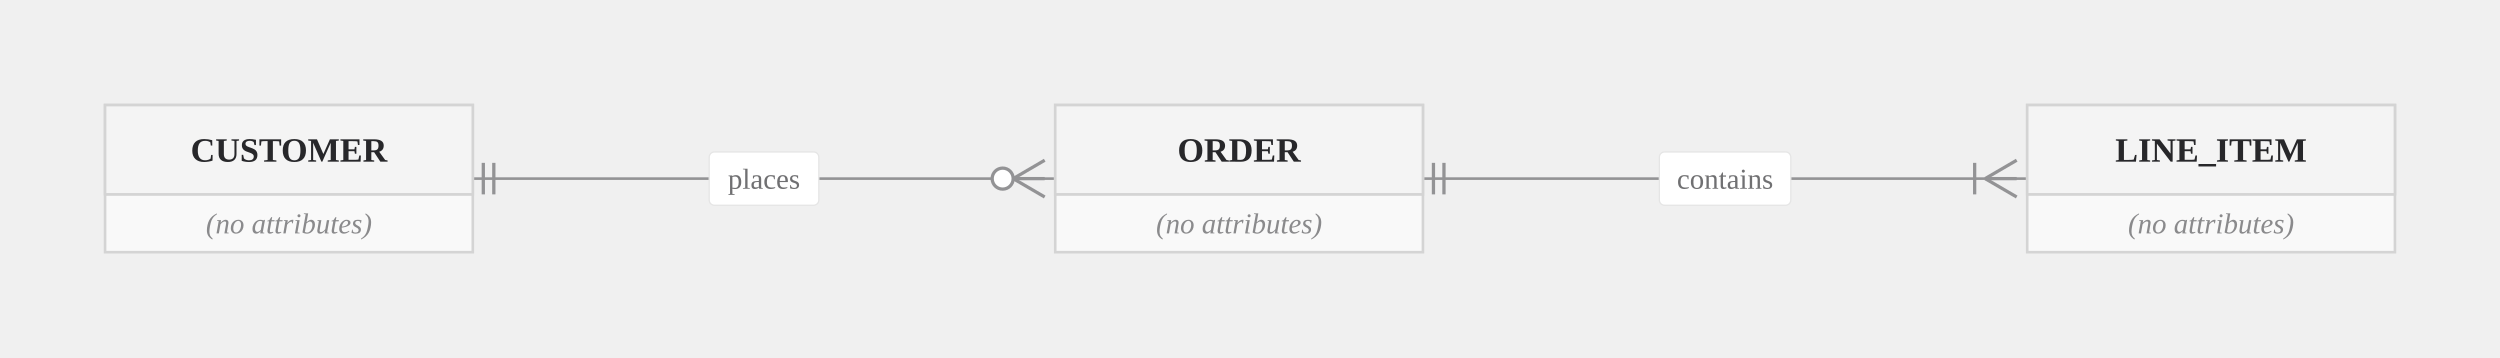
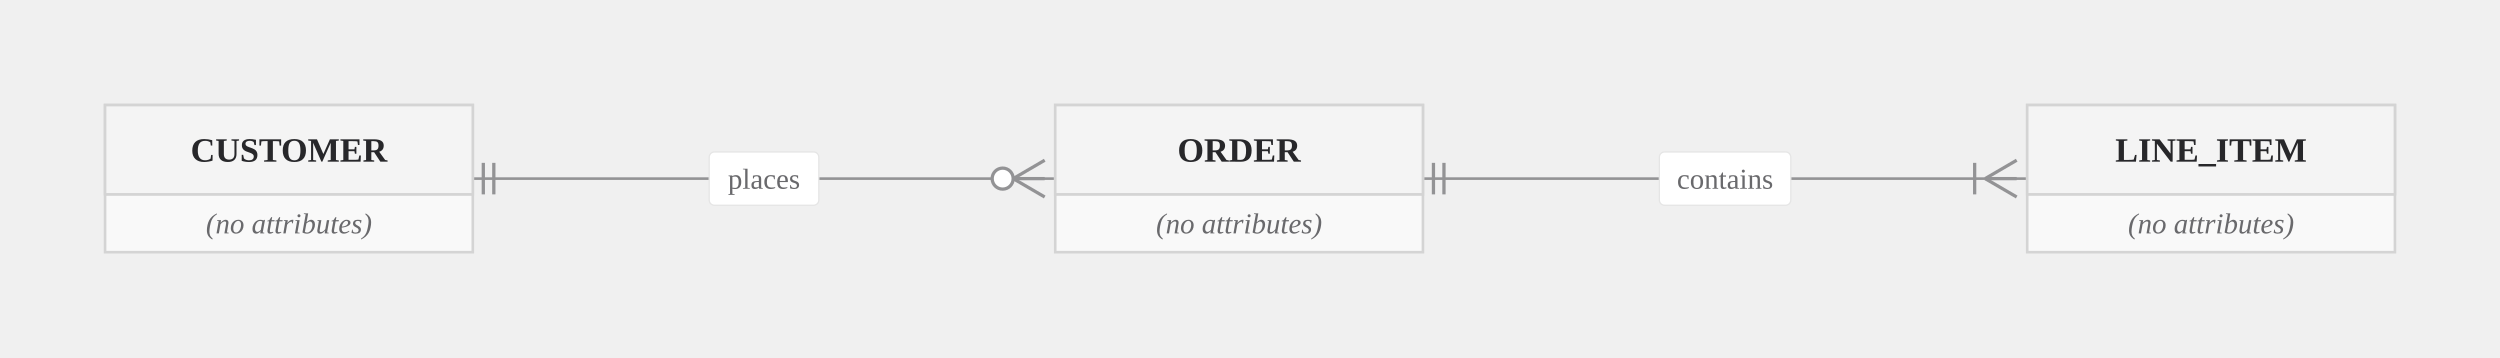
- <svg xmlns="http://www.w3.org/2000/svg" width="951.768" height="136" viewBox="0 0 951.768 136" style="--bg:#FFFFFF;--fg:#27272A;--font:Inter;background:#FFFFFF" class="am-1lonhca">
+ <svg xmlns="http://www.w3.org/2000/svg" width="951.768" height="136" viewBox="0 0 951.768 136" style="--bg:#FFFFFF;--fg:#27272A;--font:Inter;background:#FFFFFF" class="am-u7o9r0">
  <style>
-   .am-1lonhca text { font-family: var(--font, 'Inter'), system-ui, sans-serif; }
-   .am-1lonhca .mono { font-family: 'JetBrains Mono', 'SF Mono', 'Fira Code', ui-monospace, monospace; }
-   svg.am-1lonhca {
+   .am-u7o9r0 text { font-family: var(--font, 'Inter'), system-ui, sans-serif; }
+   .am-u7o9r0 .mono { font-family: 'JetBrains Mono', 'SF Mono', 'Fira Code', ui-monospace, monospace; }
+   svg.am-u7o9r0 {
    /* Derived from --bg and --fg (overridable via --line, --accent, etc.) */
    --_text:          #27272A;
    --_text-sec:      #575759;
    --_text-muted:    #707072;
    --_text-faint:    #8a8a8c;
    --_line:          #939395;
    --_arrow:         #47474a;
    --_node-fill:     #f9f9f9;
    --_node-stroke:   #d4d4d4;
    --_group-fill:    #FFFFFF;
    --_group-hdr:     #f4f4f4;
    --_inner-stroke:  #e5e5e5;
    --_key-badge:     #e9e9ea;
  }
</style>
  <defs>
</defs>
  <polyline class="er-relationship" data-from="CUSTOMER" data-to="ORDER" data-cardinality1="one" data-cardinality2="zero-many" data-identifying="true" data-label="places" points="180,68 401.726,68" fill="none" stroke="#939395" stroke-width="1" data-relationship="identifying" data-direction="undirected" data-id="rel:CUSTOMER-ORDER#0" data-role="relationship" role="graphics-symbol" aria-roledescription="relation" aria-label="CUSTOMER to ORDER: places" />
  <polyline class="er-relationship" data-from="ORDER" data-to="LINE_ITEM" data-cardinality1="one" data-cardinality2="many" data-identifying="true" data-label="contains" points="541.726,68 771.768,68" fill="none" stroke="#939395" stroke-width="1" data-relationship="identifying" data-direction="undirected" data-id="rel:ORDER-LINE_ITEM#0" data-role="relationship" role="graphics-symbol" aria-roledescription="relation" aria-label="ORDER to LINE_ITEM: contains" />
  <g class="entity" data-id="CUSTOMER" data-label="CUSTOMER" data-role="entity">
    <rect x="40" y="40" width="140" height="56" rx="0" ry="0" fill="#f9f9f9" stroke="#d4d4d4" stroke-width="1" data-id="entity-rect:CUSTOMER" data-role="entity" />
    <path d="M40,40 H180 V74 H40 Z" fill="#f4f4f4" stroke="#d4d4d4" stroke-width="1" />
    <text x="110" y="57" text-anchor="middle" font-size="13" font-weight="700" fill="#27272A" dy="4.55" textLength="79.17" lengthAdjust="spacingAndGlyphs" data-font-metrics="deterministic-fit">CUSTOMER</text>
    <line x1="40" y1="74" x2="180" y2="74" stroke="#d4d4d4" stroke-width="0.75" />
-     <text x="110" y="85" text-anchor="middle" dy="0.35em" font-size="11" fill="#8a8a8c" font-style="italic" data-id="entity-empty:CUSTOMER" data-role="attribute" textLength="65.208" lengthAdjust="spacingAndGlyphs" data-font-metrics="deterministic-fit">(no attributes)</text>
+     <text x="110" y="85" text-anchor="middle" dy="0.35em" font-size="11" fill="#69696c" font-style="italic" data-id="entity-empty:CUSTOMER" data-role="attribute" textLength="65.208" lengthAdjust="spacingAndGlyphs" data-font-metrics="deterministic-fit">(no attributes)</text>
  </g>
  <g class="entity" data-id="ORDER" data-label="ORDER" data-role="entity">
    <rect x="401.726" y="40" width="140" height="56" rx="0" ry="0" fill="#f9f9f9" stroke="#d4d4d4" stroke-width="1" data-id="entity-rect:ORDER" data-role="entity" />
    <path d="M401.726,40 H541.726 V74 H401.726 Z" fill="#f4f4f4" stroke="#d4d4d4" stroke-width="1" />
    <text x="471.726" y="57" text-anchor="middle" font-size="13" font-weight="700" fill="#27272A" dy="4.55" textLength="48.75" lengthAdjust="spacingAndGlyphs" data-font-metrics="deterministic-fit">ORDER</text>
    <line x1="401.726" y1="74" x2="541.726" y2="74" stroke="#d4d4d4" stroke-width="0.75" />
-     <text x="471.726" y="85" text-anchor="middle" dy="0.35em" font-size="11" fill="#8a8a8c" font-style="italic" data-id="entity-empty:ORDER" data-role="attribute" textLength="65.208" lengthAdjust="spacingAndGlyphs" data-font-metrics="deterministic-fit">(no attributes)</text>
+     <text x="471.726" y="85" text-anchor="middle" dy="0.35em" font-size="11" fill="#69696c" font-style="italic" data-id="entity-empty:ORDER" data-role="attribute" textLength="65.208" lengthAdjust="spacingAndGlyphs" data-font-metrics="deterministic-fit">(no attributes)</text>
  </g>
  <g class="entity" data-id="LINE_ITEM" data-label="LINE_ITEM" data-role="entity">
    <rect x="771.768" y="40" width="140" height="56" rx="0" ry="0" fill="#f9f9f9" stroke="#d4d4d4" stroke-width="1" data-id="entity-rect:LINE_ITEM" data-role="entity" />
    <path d="M771.768,40 H911.768 V74 H771.768 Z" fill="#f4f4f4" stroke="#d4d4d4" stroke-width="1" />
    <text x="841.768" y="57" text-anchor="middle" font-size="13" font-weight="700" fill="#27272A" dy="4.55" textLength="74.49" lengthAdjust="spacingAndGlyphs" data-font-metrics="deterministic-fit">LINE_ITEM</text>
    <line x1="771.768" y1="74" x2="911.768" y2="74" stroke="#d4d4d4" stroke-width="0.75" />
-     <text x="841.768" y="85" text-anchor="middle" dy="0.35em" font-size="11" fill="#8a8a8c" font-style="italic" data-id="entity-empty:LINE_ITEM" data-role="attribute" textLength="65.208" lengthAdjust="spacingAndGlyphs" data-font-metrics="deterministic-fit">(no attributes)</text>
+     <text x="841.768" y="85" text-anchor="middle" dy="0.35em" font-size="11" fill="#69696c" font-style="italic" data-id="entity-empty:LINE_ITEM" data-role="attribute" textLength="65.208" lengthAdjust="spacingAndGlyphs" data-font-metrics="deterministic-fit">(no attributes)</text>
  </g>
  <line x1="184" y1="62" x2="184" y2="74" stroke="#939395" stroke-width="1.25" data-id="card:CUSTOMER-ORDER#0:1" data-role="cardinality" />
  <line x1="188" y1="62" x2="188" y2="74" stroke="#939395" stroke-width="1.25" />
  <line x1="397.726" y1="75" x2="385.726" y2="68" stroke="#939395" stroke-width="1.25" data-id="card:CUSTOMER-ORDER#0:2" data-role="cardinality" />
  <line x1="397.726" y1="68" x2="385.726" y2="68" stroke="#939395" stroke-width="1.25" />
  <line x1="397.726" y1="61" x2="385.726" y2="68" stroke="#939395" stroke-width="1.25" />
  <circle cx="381.726" cy="68" r="4" fill="#FFFFFF" stroke="#939395" stroke-width="1.25" />
  <line x1="545.726" y1="62" x2="545.726" y2="74" stroke="#939395" stroke-width="1.25" data-id="card:ORDER-LINE_ITEM#0:1" data-role="cardinality" />
  <line x1="549.726" y1="62" x2="549.726" y2="74" stroke="#939395" stroke-width="1.25" />
  <line x1="767.768" y1="75" x2="755.768" y2="68" stroke="#939395" stroke-width="1.25" data-id="card:ORDER-LINE_ITEM#0:2" data-role="cardinality" />
  <line x1="767.768" y1="68" x2="755.768" y2="68" stroke="#939395" stroke-width="1.25" />
  <line x1="767.768" y1="61" x2="755.768" y2="68" stroke="#939395" stroke-width="1.25" />
  <line x1="751.768" y1="74" x2="751.768" y2="62" stroke="#939395" stroke-width="1.25" />
  <rect x="270" y="57.85" width="41.726" height="20.3" rx="2" ry="2" fill="#FFFFFF" stroke="#e5e5e5" stroke-width="0.5" />
-   <text x="290.863" y="68" text-anchor="middle" font-size="11" font-weight="400" fill="#707072" dy="3.85" textLength="33.726" lengthAdjust="spacingAndGlyphs" data-font-metrics="deterministic-fit">places</text>
+   <text x="290.863" y="68" text-anchor="middle" font-size="11" font-weight="400" fill="#69696c" dy="3.85" textLength="33.726" lengthAdjust="spacingAndGlyphs" data-font-metrics="deterministic-fit">places</text>
  <rect x="631.726" y="57.85" width="50.042" height="20.3" rx="2" ry="2" fill="#FFFFFF" stroke="#e5e5e5" stroke-width="0.5" />
-   <text x="656.747" y="68" text-anchor="middle" font-size="11" font-weight="400" fill="#707072" dy="3.85" textLength="42.042" lengthAdjust="spacingAndGlyphs" data-font-metrics="deterministic-fit">contains</text>
+   <text x="656.747" y="68" text-anchor="middle" font-size="11" font-weight="400" fill="#69696c" dy="3.85" textLength="42.042" lengthAdjust="spacingAndGlyphs" data-font-metrics="deterministic-fit">contains</text>
</svg>
